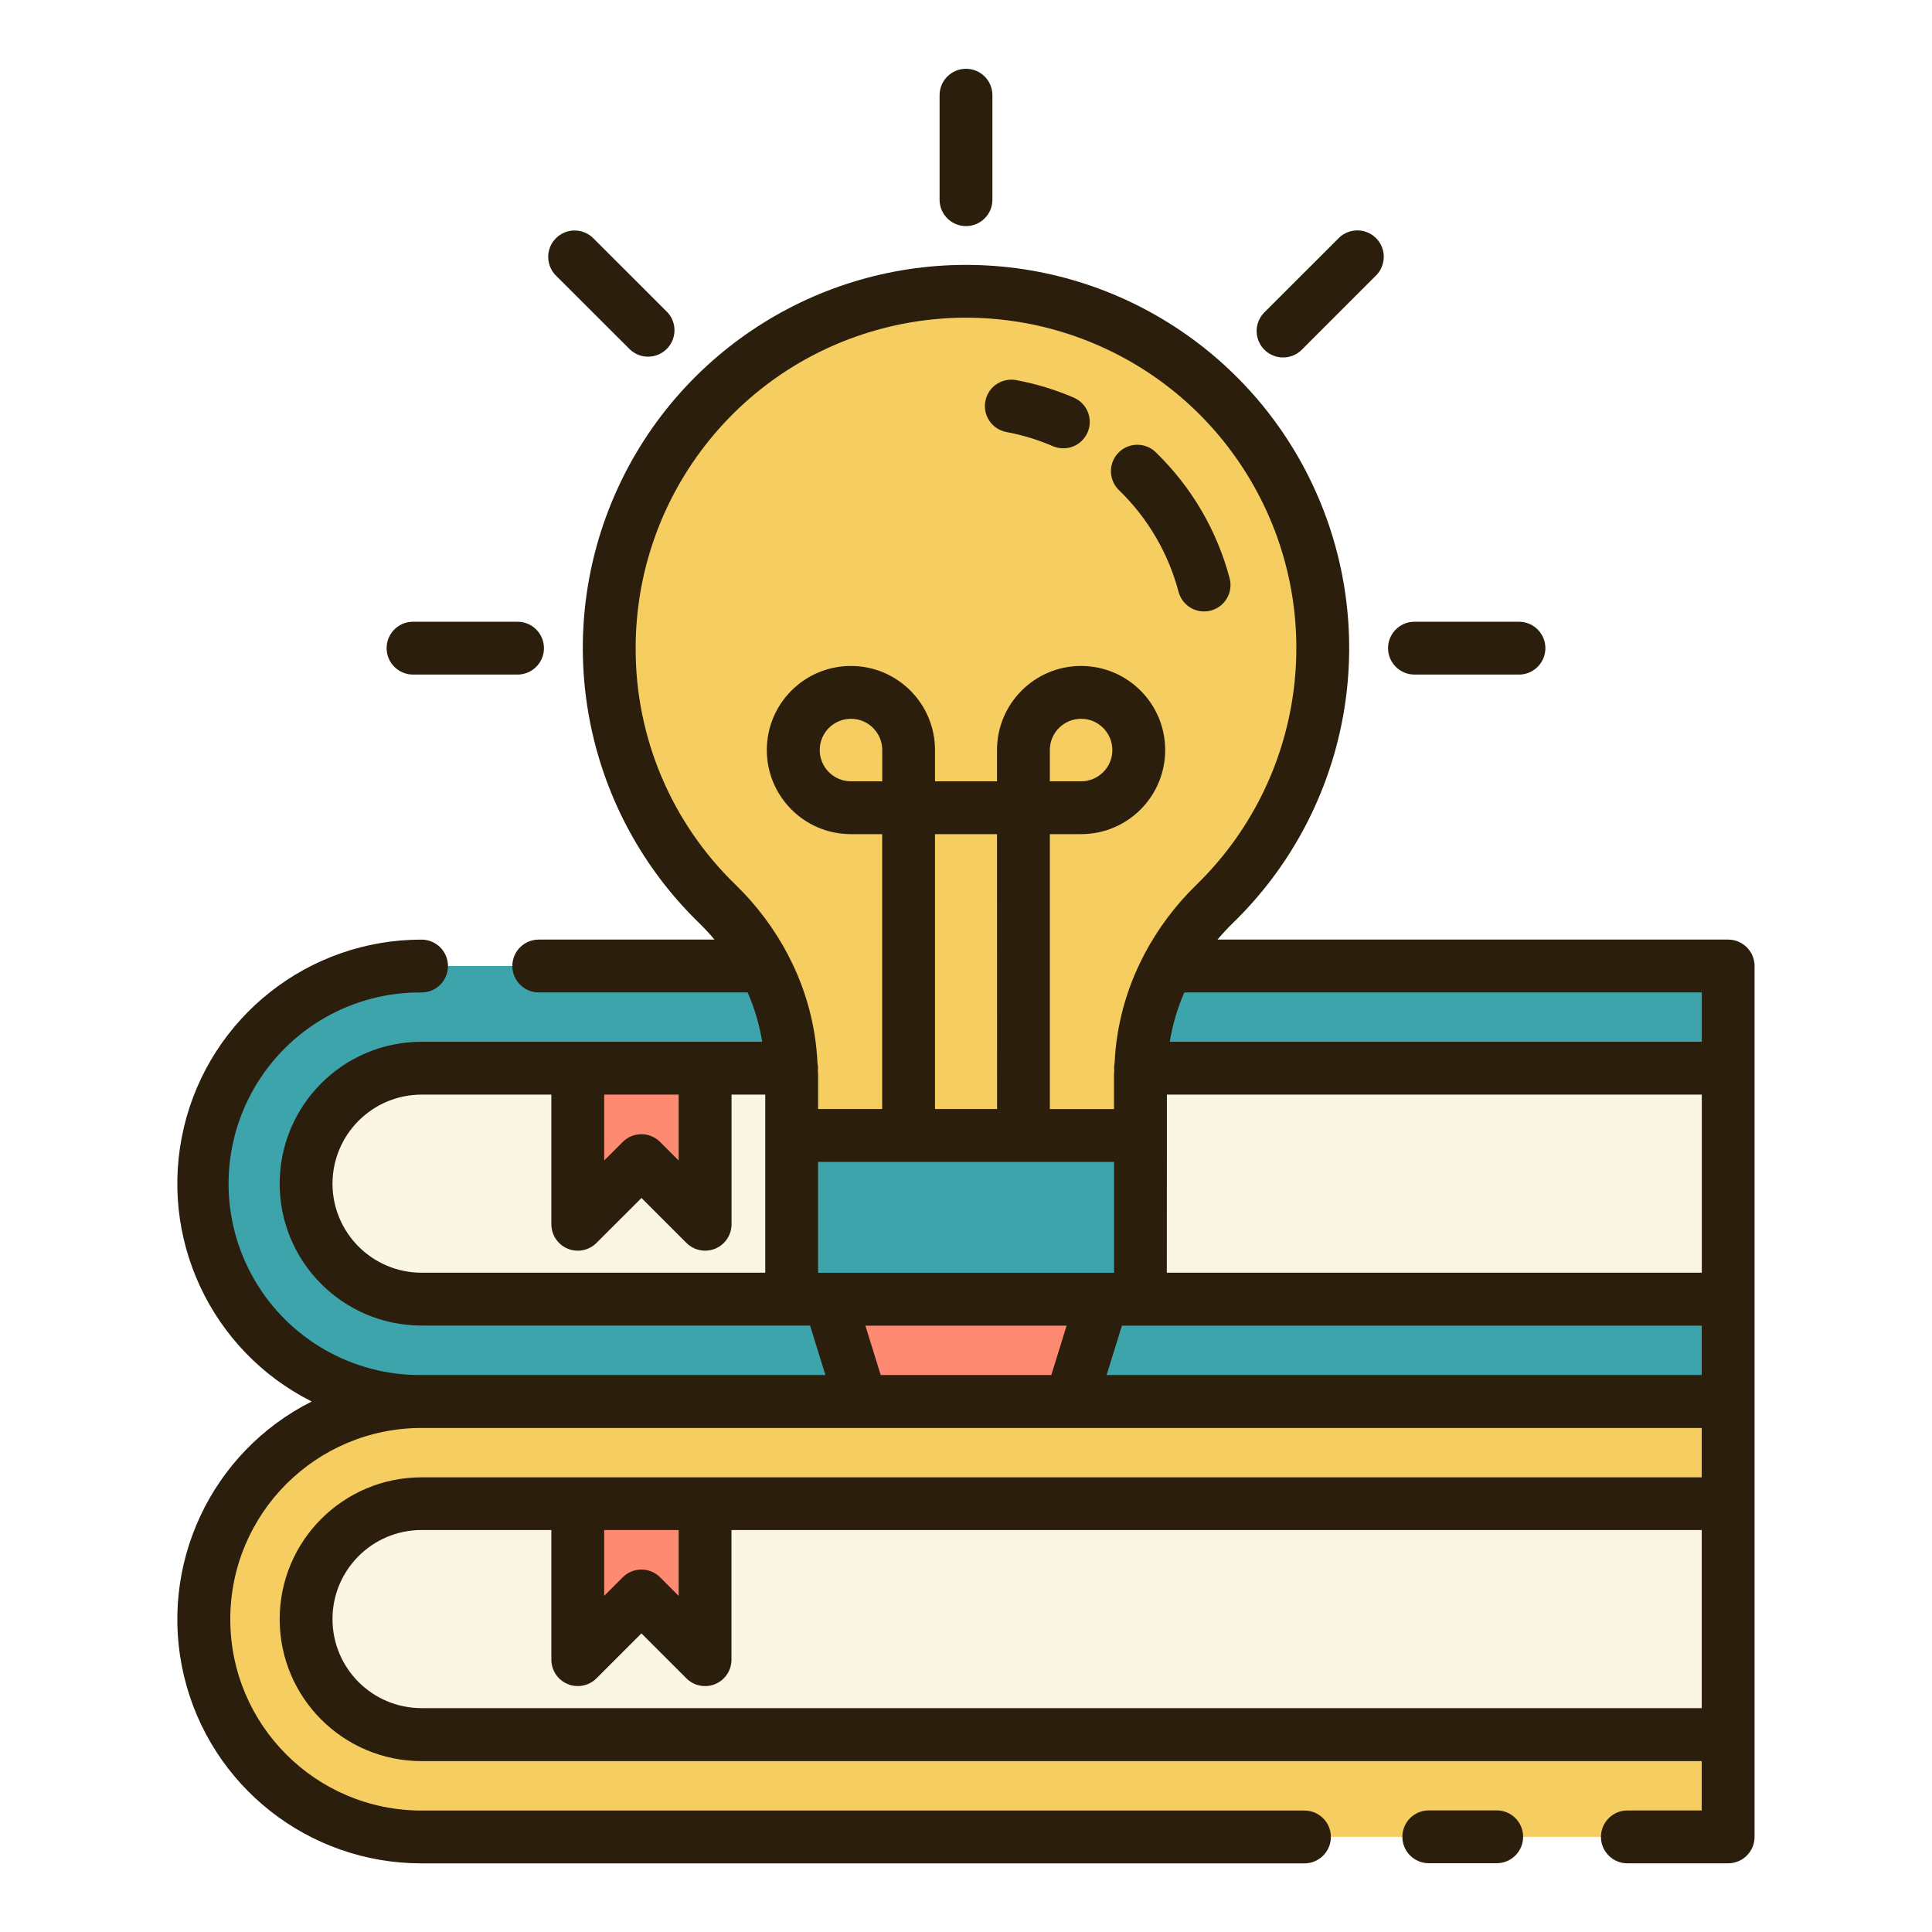
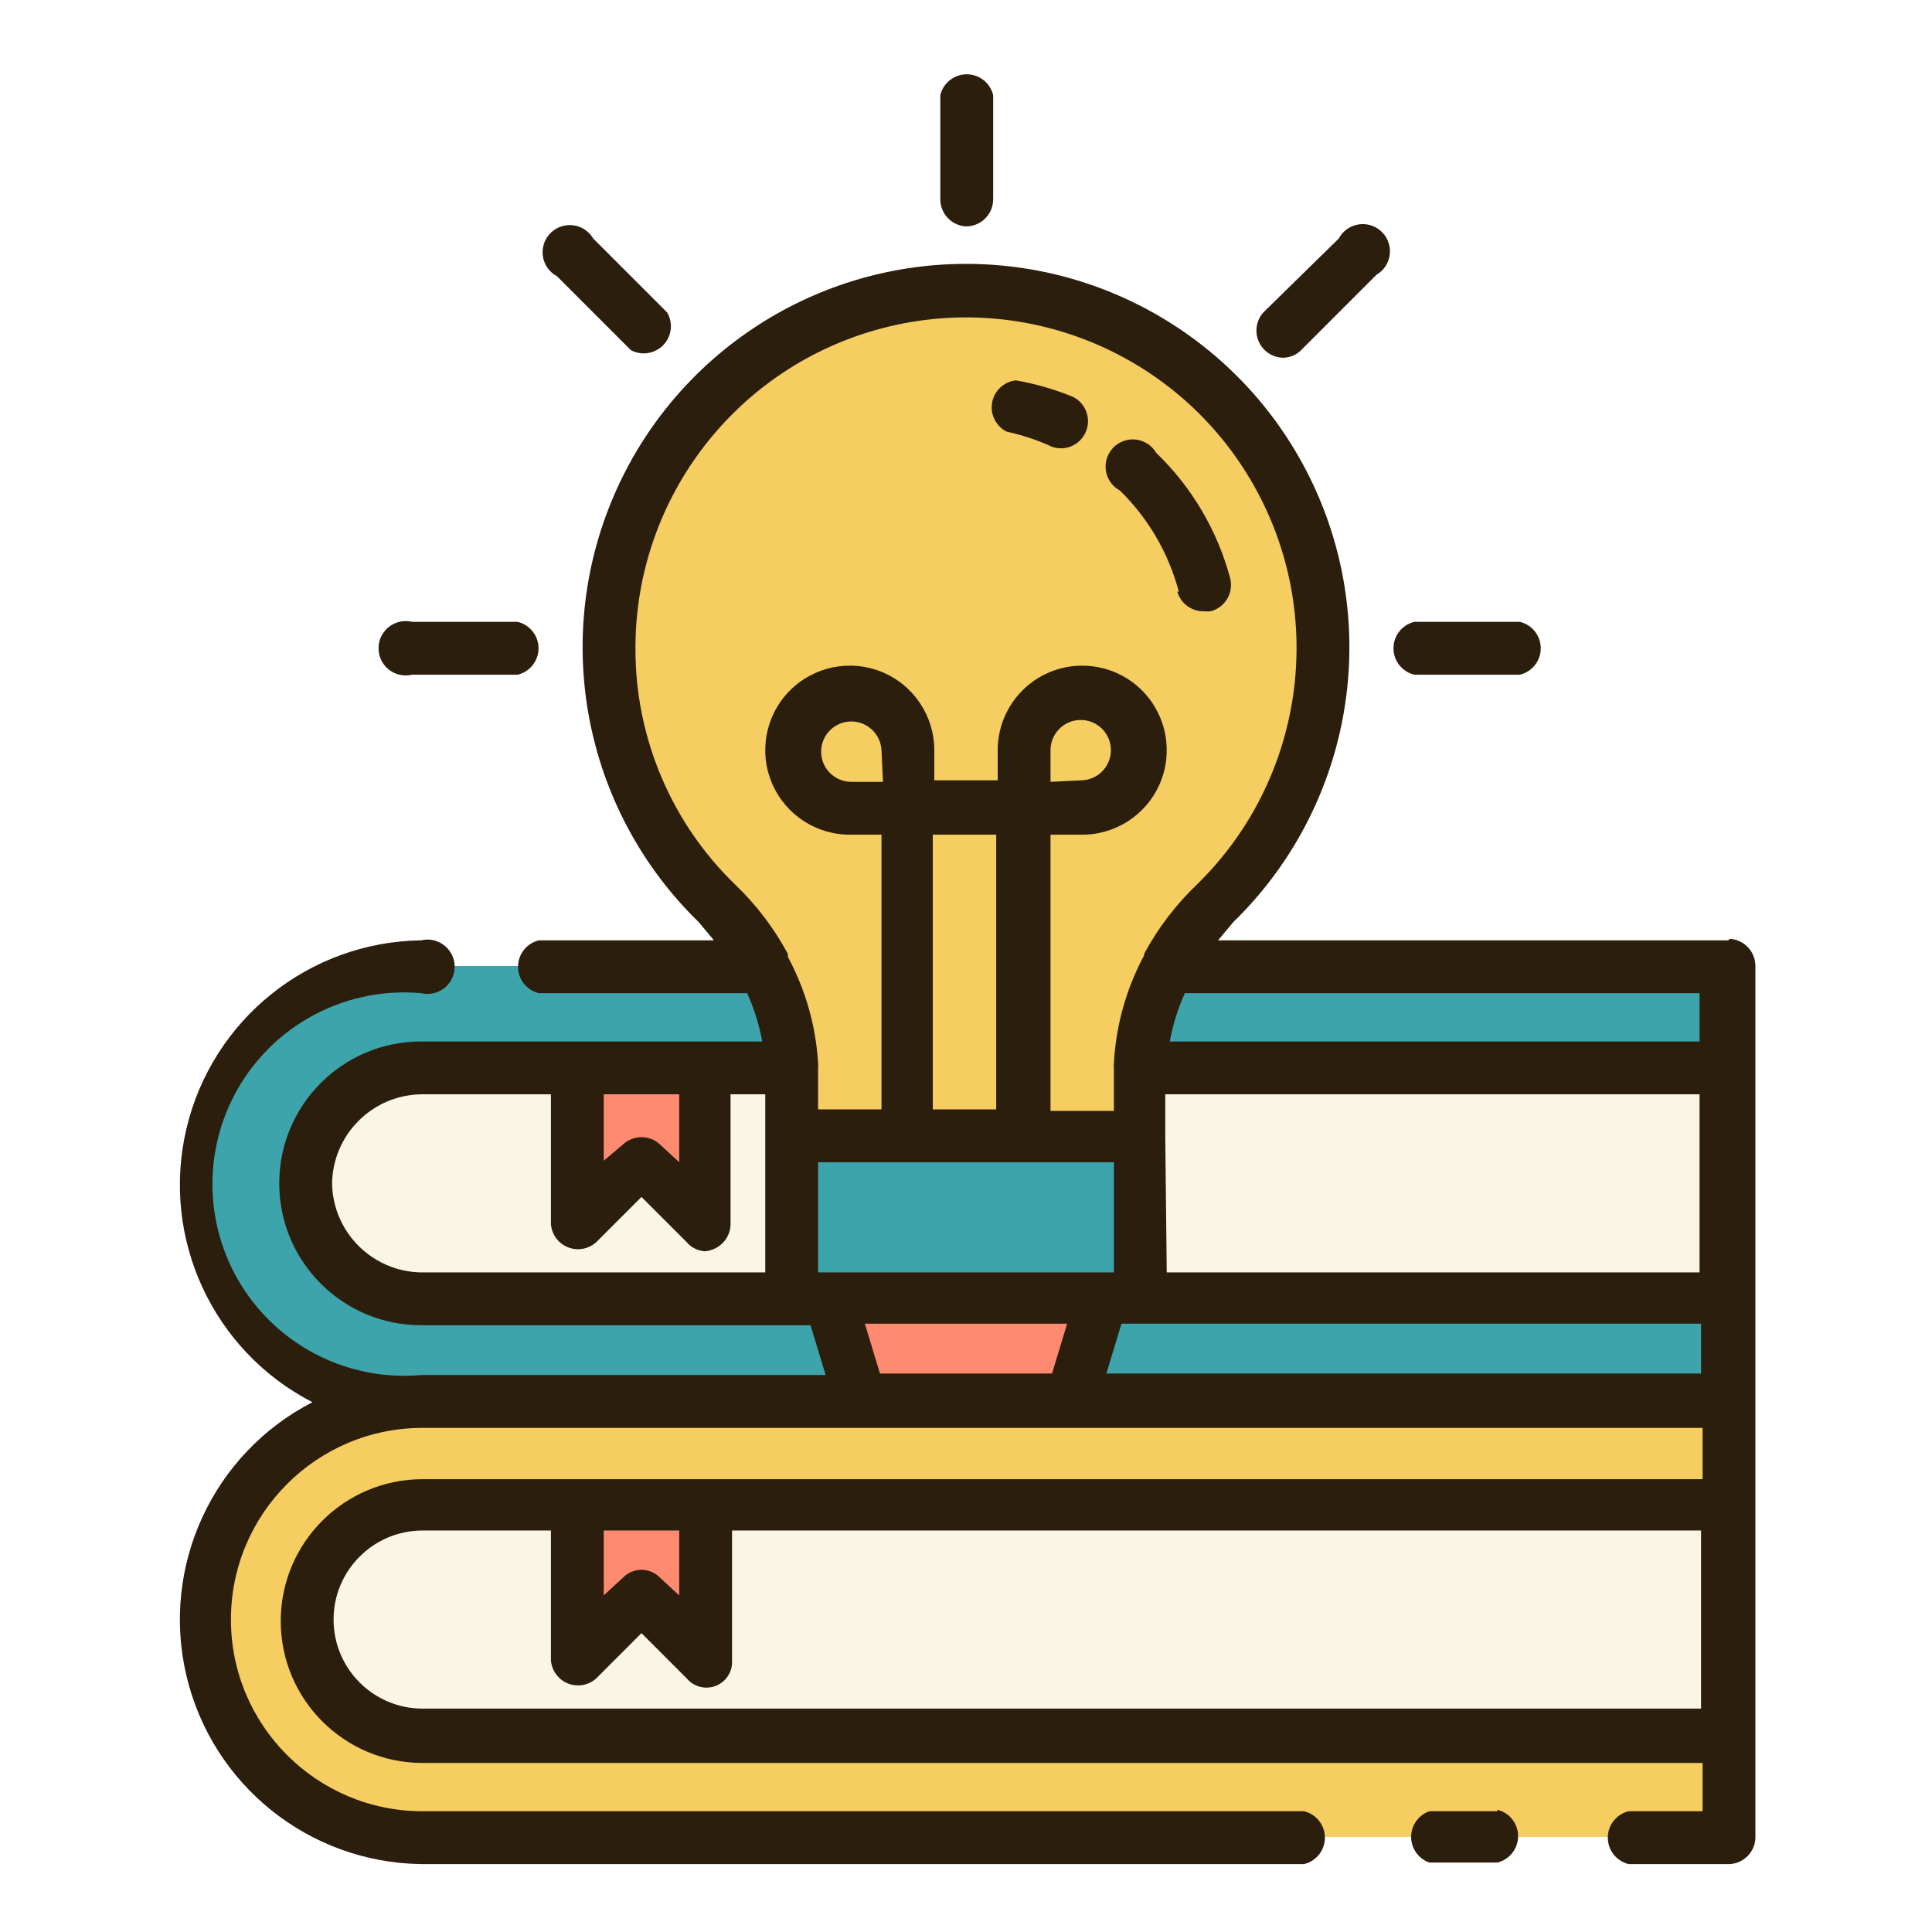
<svg xmlns="http://www.w3.org/2000/svg" height="512" viewBox="0 0 128 128" width="512">
-   <g>
-     <path d="m114.494 64v28.847h-86.565a14.424 14.424 0 0 1 -14.423-14.424 14.424 14.424 0 0 1 14.423-14.423z" fill="#3da4ab" />
-     <path d="m27.929 70.772a7.651 7.651 0 0 0 -7.651 7.651 7.652 7.652 0 0 0 7.651 7.652h86.565v-15.3z" fill="#faf5e4" />
-     <path d="m114.494 121.694h-86.565a14.424 14.424 0 0 1 -14.423-14.424 14.423 14.423 0 0 1 14.423-14.423h86.565z" fill="#f6cd61" />
-     <path d="m52.445 75.227h23.11v10.848h-23.11z" fill="#3da4ab" />
-     <path d="m73.041 86.075-2.101 6.772h-13.88l-2.101-6.772z" fill="#fe8a71" />
-     <path d="m75.555 75.227v-4.021a15.849 15.849 0 0 1 4.929-11.33 23.636 23.636 0 1 0 -32.968 0 15.849 15.849 0 0 1 4.929 11.33v4.021z" fill="#f6cd61" />
-     <path d="m46.712 70.772v10.339l-4.217-4.217-4.216 4.217v-10.339z" fill="#fe8a71" />
-     <path d="m114.494 114.922h-86.565a7.652 7.652 0 0 1 -7.651-7.652 7.652 7.652 0 0 1 7.651-7.652h86.565z" fill="#faf5e4" />
-     <path d="m46.712 99.618v10.339l-4.217-4.216-4.216 4.216v-10.339z" fill="#fe8a71" />
-     <g fill="#2b1e0c">
-       <path d="m78.083 39.21a1.75 1.75 0 0 0 1.69 1.3 1.777 1.777 0 0 0 .448-.058 1.75 1.75 0 0 0 1.245-2.139 18.051 18.051 0 0 0 -4.844-8.3 1.75 1.75 0 1 0 -2.446 2.5 14.564 14.564 0 0 1 3.907 6.697z" />
-       <path d="m66.682 28.624a14.449 14.449 0 0 1 3.075.936 1.768 1.768 0 0 0 .692.142 1.75 1.75 0 0 0 .693-3.357 17.97 17.97 0 0 0 -3.82-1.162 1.75 1.75 0 0 0 -.64 3.441z" />
-       <path d="m64 14.98a1.75 1.75 0 0 0 1.75-1.75v-6.923a1.75 1.75 0 0 0 -3.5 0v6.923a1.75 1.75 0 0 0 1.75 1.75z" />
-       <path d="m93.712 44.692h6.924a1.75 1.75 0 0 0 0-3.5h-6.924a1.75 1.75 0 0 0 0 3.5z" />
-       <path d="m27.364 44.692h6.924a1.75 1.75 0 0 0 0-3.5h-6.924a1.75 1.75 0 1 0 0 3.5z" />
-       <path d="m41.753 23.17a1.75 1.75 0 0 0 2.475-2.47l-4.9-4.895a1.75 1.75 0 1 0 -2.475 2.474z" />
-       <path d="m85.01 23.683a1.743 1.743 0 0 0 1.237-.513l4.9-4.9a1.75 1.75 0 1 0 -2.479-2.47l-4.9 4.895a1.751 1.751 0 0 0 1.238 2.988z" />
-       <path d="m114.494 62.25h-33.831c.326-.386.671-.76 1.041-1.12a25.386 25.386 0 1 0 -35.408 0q.553.54 1.04 1.12h-11.642a1.75 1.75 0 0 0 0 3.5h13.84a13.636 13.636 0 0 1 .964 3.271h-22.568a9.4 9.4 0 1 0 0 18.8h25.739l1.016 3.279h-26.755a12.674 12.674 0 1 1 0-25.347 1.75 1.75 0 1 0 0-3.5 16.161 16.161 0 0 0 -7.279 30.6 16.161 16.161 0 0 0 7.279 30.6h58.494a1.75 1.75 0 0 0 0-3.5h-58.494a12.673 12.673 0 1 1 0-25.346h84.814v3.271h-84.814a9.4 9.4 0 1 0 0 18.8h84.814v3.271h-4.927a1.75 1.75 0 0 0 0 3.5h6.677a1.75 1.75 0 0 0 1.75-1.75v-57.699a1.75 1.75 0 0 0 -1.75-1.75zm-60.294 22.075v-7.348h19.61v7.348zm4.251-32.561h-2.07a2.071 2.071 0 1 1 2.07-2.072zm7.608 21.713h-4.113v-18.213h4.108zm11.251 1.75v-2.706h35.439v11.8h-35.444zm35.439-9.477v3.271h-35.249a13.636 13.636 0 0 1 .964-3.271zm-70.635-22.808a21.886 21.886 0 1 1 37.149 15.68 18.433 18.433 0 0 0 -3.446 4.6c-.021.041-.044.081-.062.125a17.024 17.024 0 0 0 -1.911 7.1 1.758 1.758 0 0 0 -.033.326c0 .037.009.07.011.106 0 .11-.017.219-.017.329v2.271h-4.251v-18.215h2.07a5.571 5.571 0 1 0 -5.57-5.572v2.072h-4.108v-2.072a5.571 5.571 0 1 0 -5.57 5.572h2.07v18.213h-4.246v-2.271c0-.11-.015-.219-.017-.329 0-.036.011-.069.011-.106a1.758 1.758 0 0 0 -.033-.326 17.006 17.006 0 0 0 -1.913-7.1c-.016-.04-.037-.077-.056-.115a18.446 18.446 0 0 0 -3.45-4.606 21.7 21.7 0 0 1 -6.628-15.682zm27.44 8.822v-2.072a2.071 2.071 0 1 1 2.07 2.072zm-29.525 20.757h4.933v4.365l-1.229-1.229a1.751 1.751 0 0 0 -2.475 0l-1.229 1.229zm-18 5.9a5.909 5.909 0 0 1 5.9-5.9h8.6v8.589a1.75 1.75 0 0 0 2.988 1.238l2.983-2.979 2.979 2.979a1.747 1.747 0 0 0 1.237.512 1.781 1.781 0 0 0 .67-.132 1.752 1.752 0 0 0 1.08-1.618v-8.589h2.234v11.8h-22.77a5.908 5.908 0 0 1 -5.902-5.897zm36.32 12.679-1.015-3.272h13.332l-1.015 3.272zm14.966 0 1.016-3.272h38.413v3.272zm-33.286 10.268h4.933v4.364l-1.229-1.232a1.749 1.749 0 0 0 -2.475 0l-1.229 1.228zm-12.1 11.8a5.9 5.9 0 1 1 0-11.8h8.6v8.589a1.75 1.75 0 0 0 2.988 1.237l2.979-2.978 2.979 2.978a1.749 1.749 0 0 0 2.987-1.237v-8.589h64.282v11.8z" />
-       <path d="m99.161 119.943h-4.5a1.75 1.75 0 0 0 0 3.5h4.5a1.75 1.75 0 0 0 0-3.5z" />
-     </g>
+   <path d="M114.5 64v28.8H27.9a14.4 14.4 0 0 1-14.4-14.4A14.4 14.4 0 0 1 28 64z" fill="#3da4ab" />
+   <path d="M28 70.8a7.7 7.7 0 0 0-7.7 7.6 7.7 7.7 0 0 0 7.6 7.7h86.6V70.8z" fill="#faf5e4" />
+   <path d="M114.5 121.7H27.9a14.4 14.4 0 0 1-14.4-14.4A14.4 14.4 0 0 1 28 92.8h86.6z" fill="#f6cd61" />
+   <path d="M52.4 75.2h23.2v10.9H52.4z" fill="#3da4ab" />
+   <path d="m73 86-2 6.8H57l-2-6.7z" fill="#fe8a71" />
+   <path d="M75.6 75.2v-4A15.8 15.8 0 0 1 80.5 60a23.6 23.6 0 1 0-33 0 15.8 15.8 0 0 1 5 11.3v4z" fill="#f6cd61" />
+   <path d="M46.7 70.8V81L42.5 77 38.3 81V70.8z" fill="#fe8a71" />
+   <path d="M114.5 115H27.9a7.7 7.7 0 0 1-7.6-7.7 7.7 7.7 0 0 1 7.6-7.7h86.6z" fill="#faf5e4" />
+   <path d="M46.7 99.6V110l-4.2-4.3-4.2 4.3V99.6z" fill="#fe8a71" />
+   <g fill="#2b1e0c">
+     <path d="M78 39.2a1.8 1.8 0 0 0 1.8 1.3 1.8 1.8 0 0 0 .4 0 1.8 1.8 0 0 0 1.3-2.2 18 18 0 0 0-4.9-8.3 1.8 1.8 0 1 0-2.4 2.5 14.6 14.6 0 0 1 3.9 6.7zM66.7 28.6a14.4 14.4 0 0 1 3 1 1.8 1.8 0 0 0 .7.1 1.8 1.8 0 0 0 .7-3.4 18 18 0 0 0-3.8-1.1 1.8 1.8 0 0 0-.6 3.4zM64 15a1.8 1.8 0 0 0 1.8-1.8V6.3a1.8 1.8 0 0 0-3.5 0v7A1.8 1.8 0 0 0 64 15zM93.7 44.7h7a1.8 1.8 0 0 0 0-3.5h-7a1.8 1.8 0 0 0 0 3.5zM27.4 44.7h6.9a1.8 1.8 0 0 0 0-3.5h-7a1.8 1.8 0 1 0 0 3.5zM41.8 23.2a1.8 1.8 0 0 0 2.4-2.5l-4.9-4.9a1.8 1.8 0 1 0-2.4 2.5zM85 23.7a1.7 1.7 0 0 0 1.2-.5l5-5a1.8 1.8 0 1 0-2.5-2.4l-5 4.9a1.8 1.8 0 0 0 1.3 3z" />
+     <path d="M114.5 62.3H80.7l1-1.2a25.4 25.4 0 1 0-35.4 0l1 1.2H35.7a1.8 1.8 0 0 0 0 3.5h13.8a13.6 13.6 0 0 1 1 3.2H27.9a9.4 9.4 0 1 0 0 18.8h25.8l1 3.3H27.9a12.7 12.7 0 1 1 0-25.3 1.8 1.8 0 1 0 0-3.5 16.2 16.2 0 0 0-7.2 30.6 16.2 16.2 0 0 0 7.2 30.6h58.5a1.8 1.8 0 0 0 0-3.5H28a12.7 12.7 0 1 1 0-25.4h84.8V98H28a9.4 9.4 0 1 0 0 18.8h84.8v3.2h-4.9a1.8 1.8 0 0 0 0 3.5h6.7a1.8 1.8 0 0 0 1.7-1.7V64a1.8 1.8 0 0 0-1.7-1.8zm-60.3 22V77h19.6v7.3zm4.3-32.5h-2.1a2 2 0 1 1 2-2.1zM66 73.5h-4.2V55.3h4.2zm11.2 1.7v-2.7h35.4v11.8H77.3zm35.4-9.4V69H77.5a13.6 13.6 0 0 1 1-3.2zM42.1 42.9a21.9 21.9 0 1 1 37.2 15.7 18.4 18.4 0 0 0-3.5 4.6v.1a17 17 0 0 0-2 7.1 1.8 1.8 0 0 0 0 .4V73.6h-4.2V55.3h2a5.6 5.6 0 1 0-5.5-5.6v2h-4.2v-2a5.6 5.6 0 1 0-5.5 5.6h2v18.2h-4.2V70.8a1.8 1.8 0 0 0 0-.4 17 17 0 0 0-2-7v-.2a18.4 18.4 0 0 0-3.5-4.6A21.7 21.7 0 0 1 42.1 43zm27.5 8.9v-2.1a2 2 0 1 1 2 2zM40 72.5h5V77l-1.3-1.2a1.8 1.8 0 0 0-2.4 0L40 76.9zm-18 6a6 6 0 0 1 6-6h8.5v8.6a1.8 1.8 0 0 0 3 1.2l3-3 3 3a1.7 1.7 0 0 0 1.2.6 1.8 1.8 0 0 0 .7-.2 1.8 1.8 0 0 0 1-1.6v-8.6h2.3v11.8H27.9a6 6 0 0 1-5.9-5.9zM58.3 91l-1-3.3h13.4l-1 3.3zm15 0 1-3.3h38.4v3.3zM40 101.4h5v4.3l-1.3-1.2a1.7 1.7 0 0 0-2.4 0l-1.3 1.2zm-12 11.8a5.9 5.9 0 1 1 0-11.8h8.5v8.6a1.8 1.8 0 0 0 3 1.2l3-3 3 3a1.7 1.7 0 0 0 3-1.2v-8.6h64.2v11.8z" />
+     <path d="M99.2 120h-4.5a1.8 1.8 0 0 0 0 3.4h4.5a1.8 1.8 0 0 0 0-3.5z" />
  </g>
</svg>
